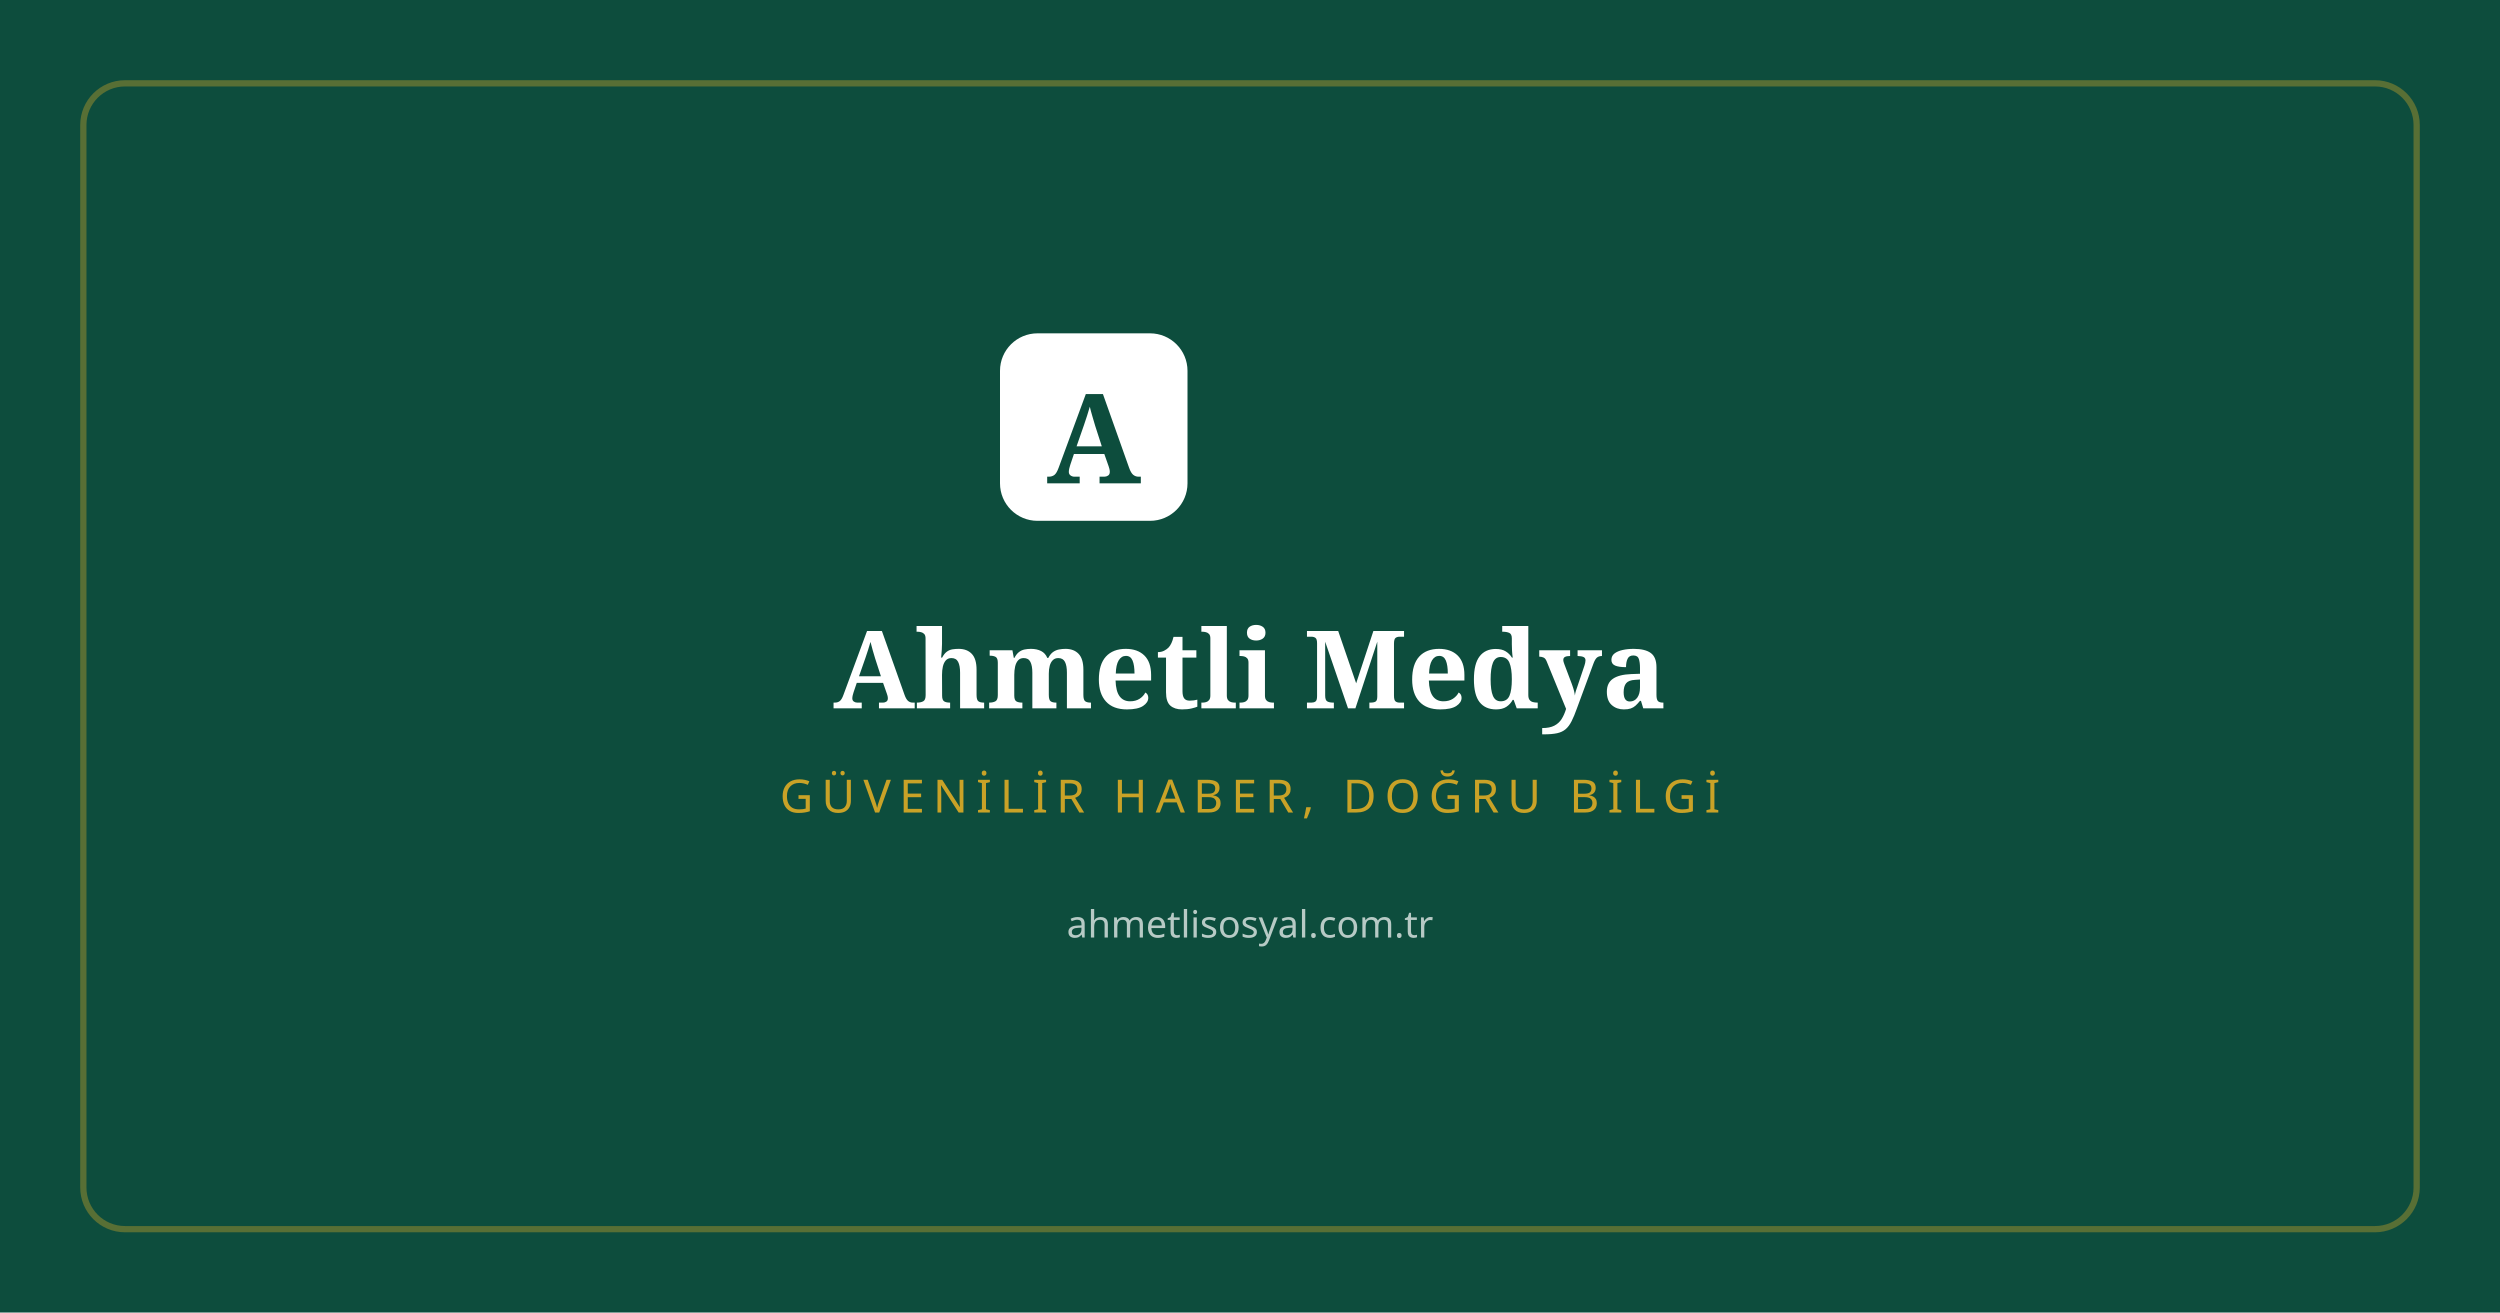
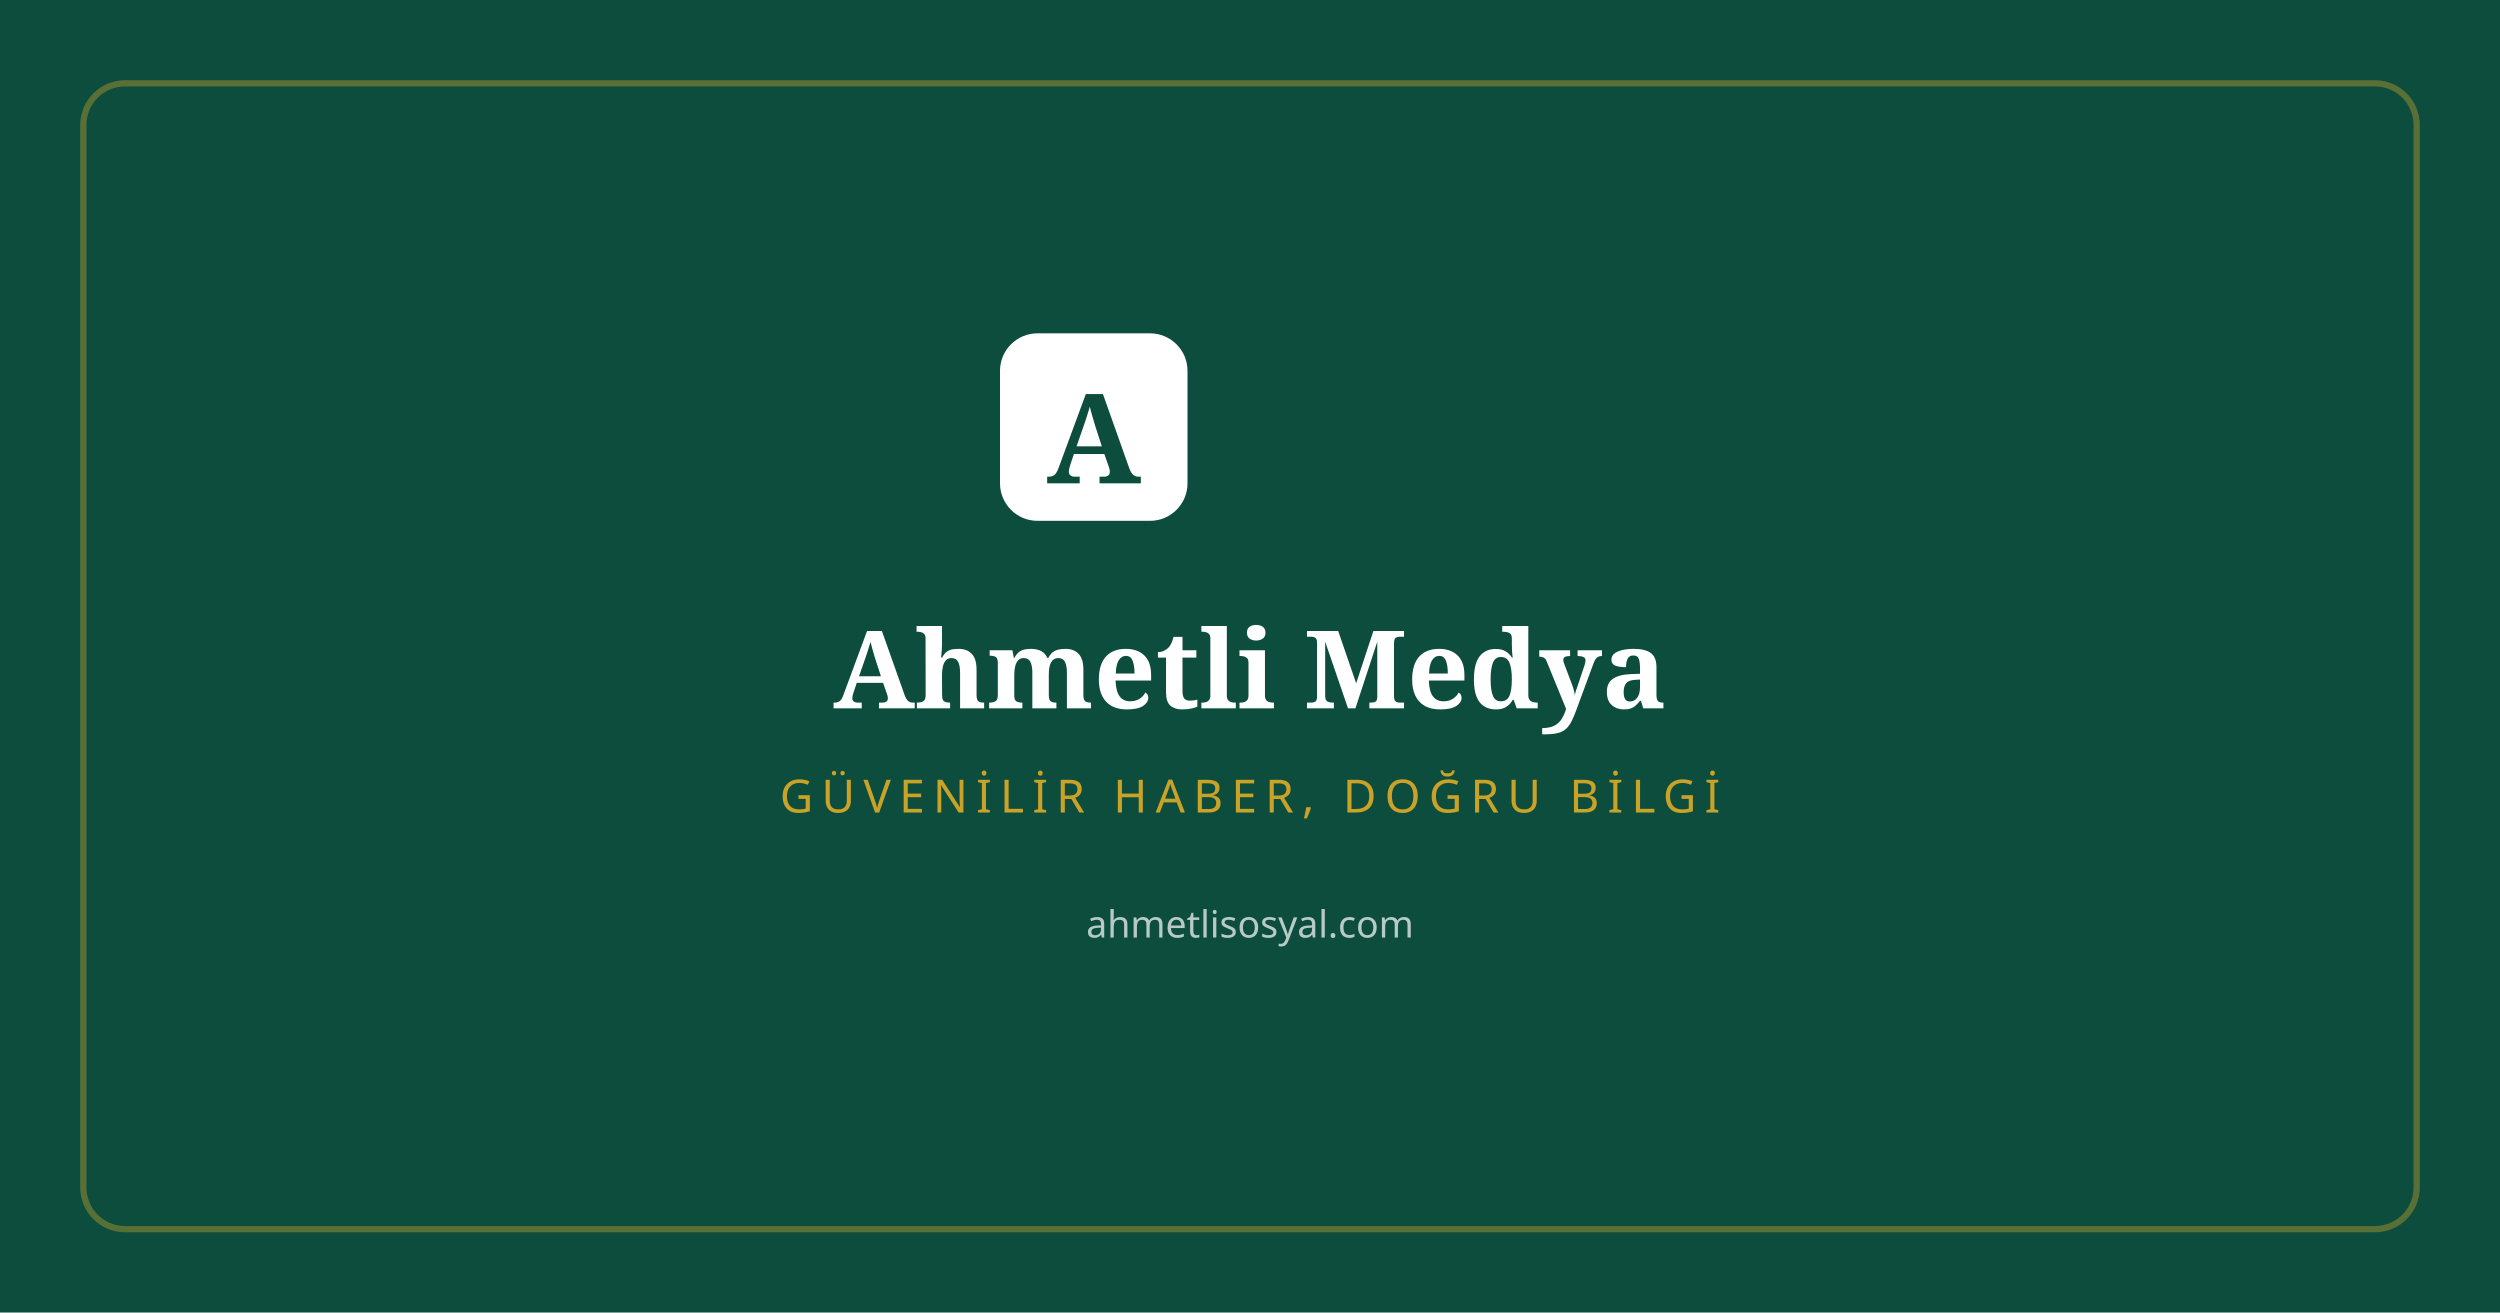
<svg xmlns="http://www.w3.org/2000/svg" viewBox="0 0 1200 630" width="1200" height="630">
  <rect width="1200" height="630" fill="#0d4d3d" />
  <rect x="40" y="40" width="1120" height="550" rx="20" fill="none" stroke="#c9a227" stroke-width="3" opacity="0.4" />
  <rect x="480" y="160" width="90" height="90" rx="18" fill="#fff" />
  <text x="525" y="232" text-anchor="middle" font-family="Georgia,serif" font-size="60" font-weight="700" fill="#0d4d3d">A</text>
  <text x="600" y="340" text-anchor="middle" font-family="Georgia,serif" font-size="52" font-weight="700" fill="#fff">Ahmetli Medya</text>
  <text x="600" y="390" text-anchor="middle" font-family="sans-serif" font-size="22" fill="#c9a227" letter-spacing="4">GÜVENİLİR HABER, DOĞRU BİLGİ</text>
-   <text x="600" y="450" text-anchor="middle" font-family="sans-serif" font-size="18" fill="rgba(255,255,255,0.7)">ahmetlisosyal.com.tr</text>
+   <text x="600" y="450" text-anchor="middle" font-family="sans-serif" font-size="18" fill="rgba(255,255,255,0.7)">ahmetlisosyal.com</text>
</svg>
